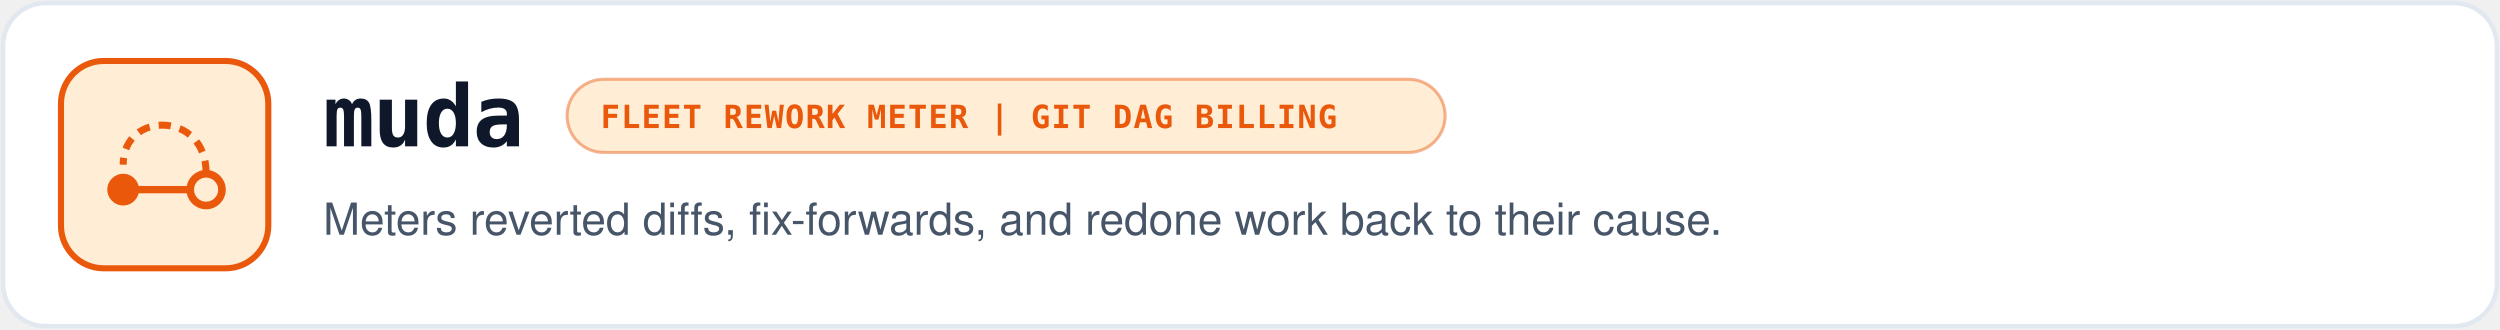
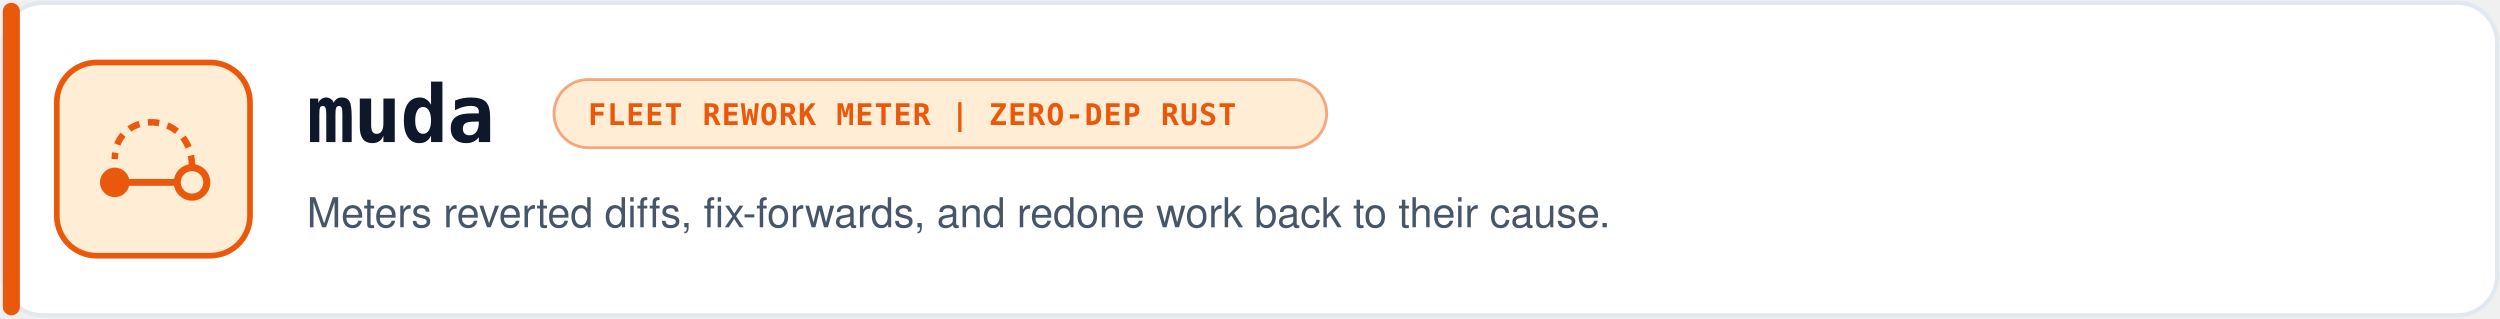
- <svg xmlns="http://www.w3.org/2000/svg" viewBox="0 0 820 108" width="820" height="108" role="img" aria-label="muda brand lockup">
-   <rect x="1" y="1" width="818" height="106" rx="14" fill="#FFFFFF" stroke="#E2E8F0" stroke-width="1.5" />
-   <rect x="20" y="20" width="68" height="68" rx="14" fill="#FFEDD5" stroke="#EA580C" stroke-width="2" />
-   <line x1="36.3" y1="62.2" x2="71.7" y2="62.2" stroke="#EA580C" stroke-width="2.4" />
-   <circle cx="40.4" cy="62.2" r="5.2" fill="#EA580C" />
-   <circle cx="67.6" cy="62.2" r="5.2" fill="#FFEDD5" stroke="#EA580C" stroke-width="2.5" />
-   <path d="M 67.6 56.7 C 67.6 36.3, 40.4 36.3, 40.4 54.0" fill="none" stroke="#EA580C" stroke-width="2.3" stroke-dasharray="4 3" />
-   <text x="106" y="48" font-family="ui-monospace, SFMono-Regular, Menlo, Consolas, monospace" font-size="28" font-weight="700" fill="#0F172A" letter-spacing="-0.5">muda</text>
-   <rect x="186" y="26" width="288" height="24" rx="12" fill="#FFEDD5" stroke="#EA580C" stroke-opacity="0.45" stroke-width="1" />
-   <text x="197" y="42" font-family="ui-monospace, SFMono-Regular, Menlo, Consolas, monospace" font-size="10.5" font-weight="600" fill="#EA580C" letter-spacing="0.4">FLEET REWORK METER  |  GIT DAG BILLING</text>
-   <text x="106" y="77" font-family="-apple-system, BlinkMacSystemFont, 'Segoe UI', Helvetica, Arial, sans-serif" font-size="14.5" font-weight="500" fill="#475569">Meters reverted diffs, fix-forwards, and redone work back to their cause.</text>
+ <svg xmlns="http://www.w3.org/2000/svg" viewBox="0 0 880 112" width="880" height="112" role="img" aria-label="muda brand lockup">
+   <rect x="1" y="1" width="878" height="110" rx="14" fill="#FFFFFF" stroke="#E2E8F0" stroke-width="1.5" />
+   <rect x="1" y="1" width="6" height="110" rx="3" fill="#EA580C" />
+   <rect x="20" y="22" width="68" height="68" rx="14" fill="#FFEDD5" stroke="#EA580C" stroke-width="2" />
+   <line x1="36.3" y1="64.2" x2="71.7" y2="64.2" stroke="#EA580C" stroke-width="2.4" />
+   <circle cx="40.4" cy="64.2" r="5.2" fill="#EA580C" />
+   <circle cx="67.6" cy="64.2" r="5.2" fill="#FFEDD5" stroke="#EA580C" stroke-width="2.5" />
+   <path d="M 67.6 58.7 C 67.6 38.3, 40.4 38.3, 40.4 56.0" fill="none" stroke="#EA580C" stroke-width="2.3" stroke-dasharray="4 3" />
+   <text x="108" y="50" font-family="ui-monospace, SFMono-Regular, Menlo, Consolas, monospace" font-size="28" font-weight="700" fill="#0F172A" letter-spacing="-0.4">muda</text>
+   <rect x="195" y="28" width="272" height="24" rx="12" fill="#FFEDD5" stroke="#EA580C" stroke-opacity="0.5" stroke-width="1" />
+   <text x="207" y="44" font-family="ui-monospace, SFMono-Regular, Menlo, Consolas, monospace" font-size="10.5" font-weight="600" fill="#EA580C" letter-spacing="0.4">FLEET REWORK METER  |  ZERO-DEP RUST</text>
+   <text x="108" y="80" font-family="-apple-system, BlinkMacSystemFont, 'Segoe UI', Helvetica, Arial, sans-serif" font-size="14.5" font-weight="500" fill="#475569">Meters reverted diffs, fix-forwards, and redone work back to their cause.</text>
</svg>
